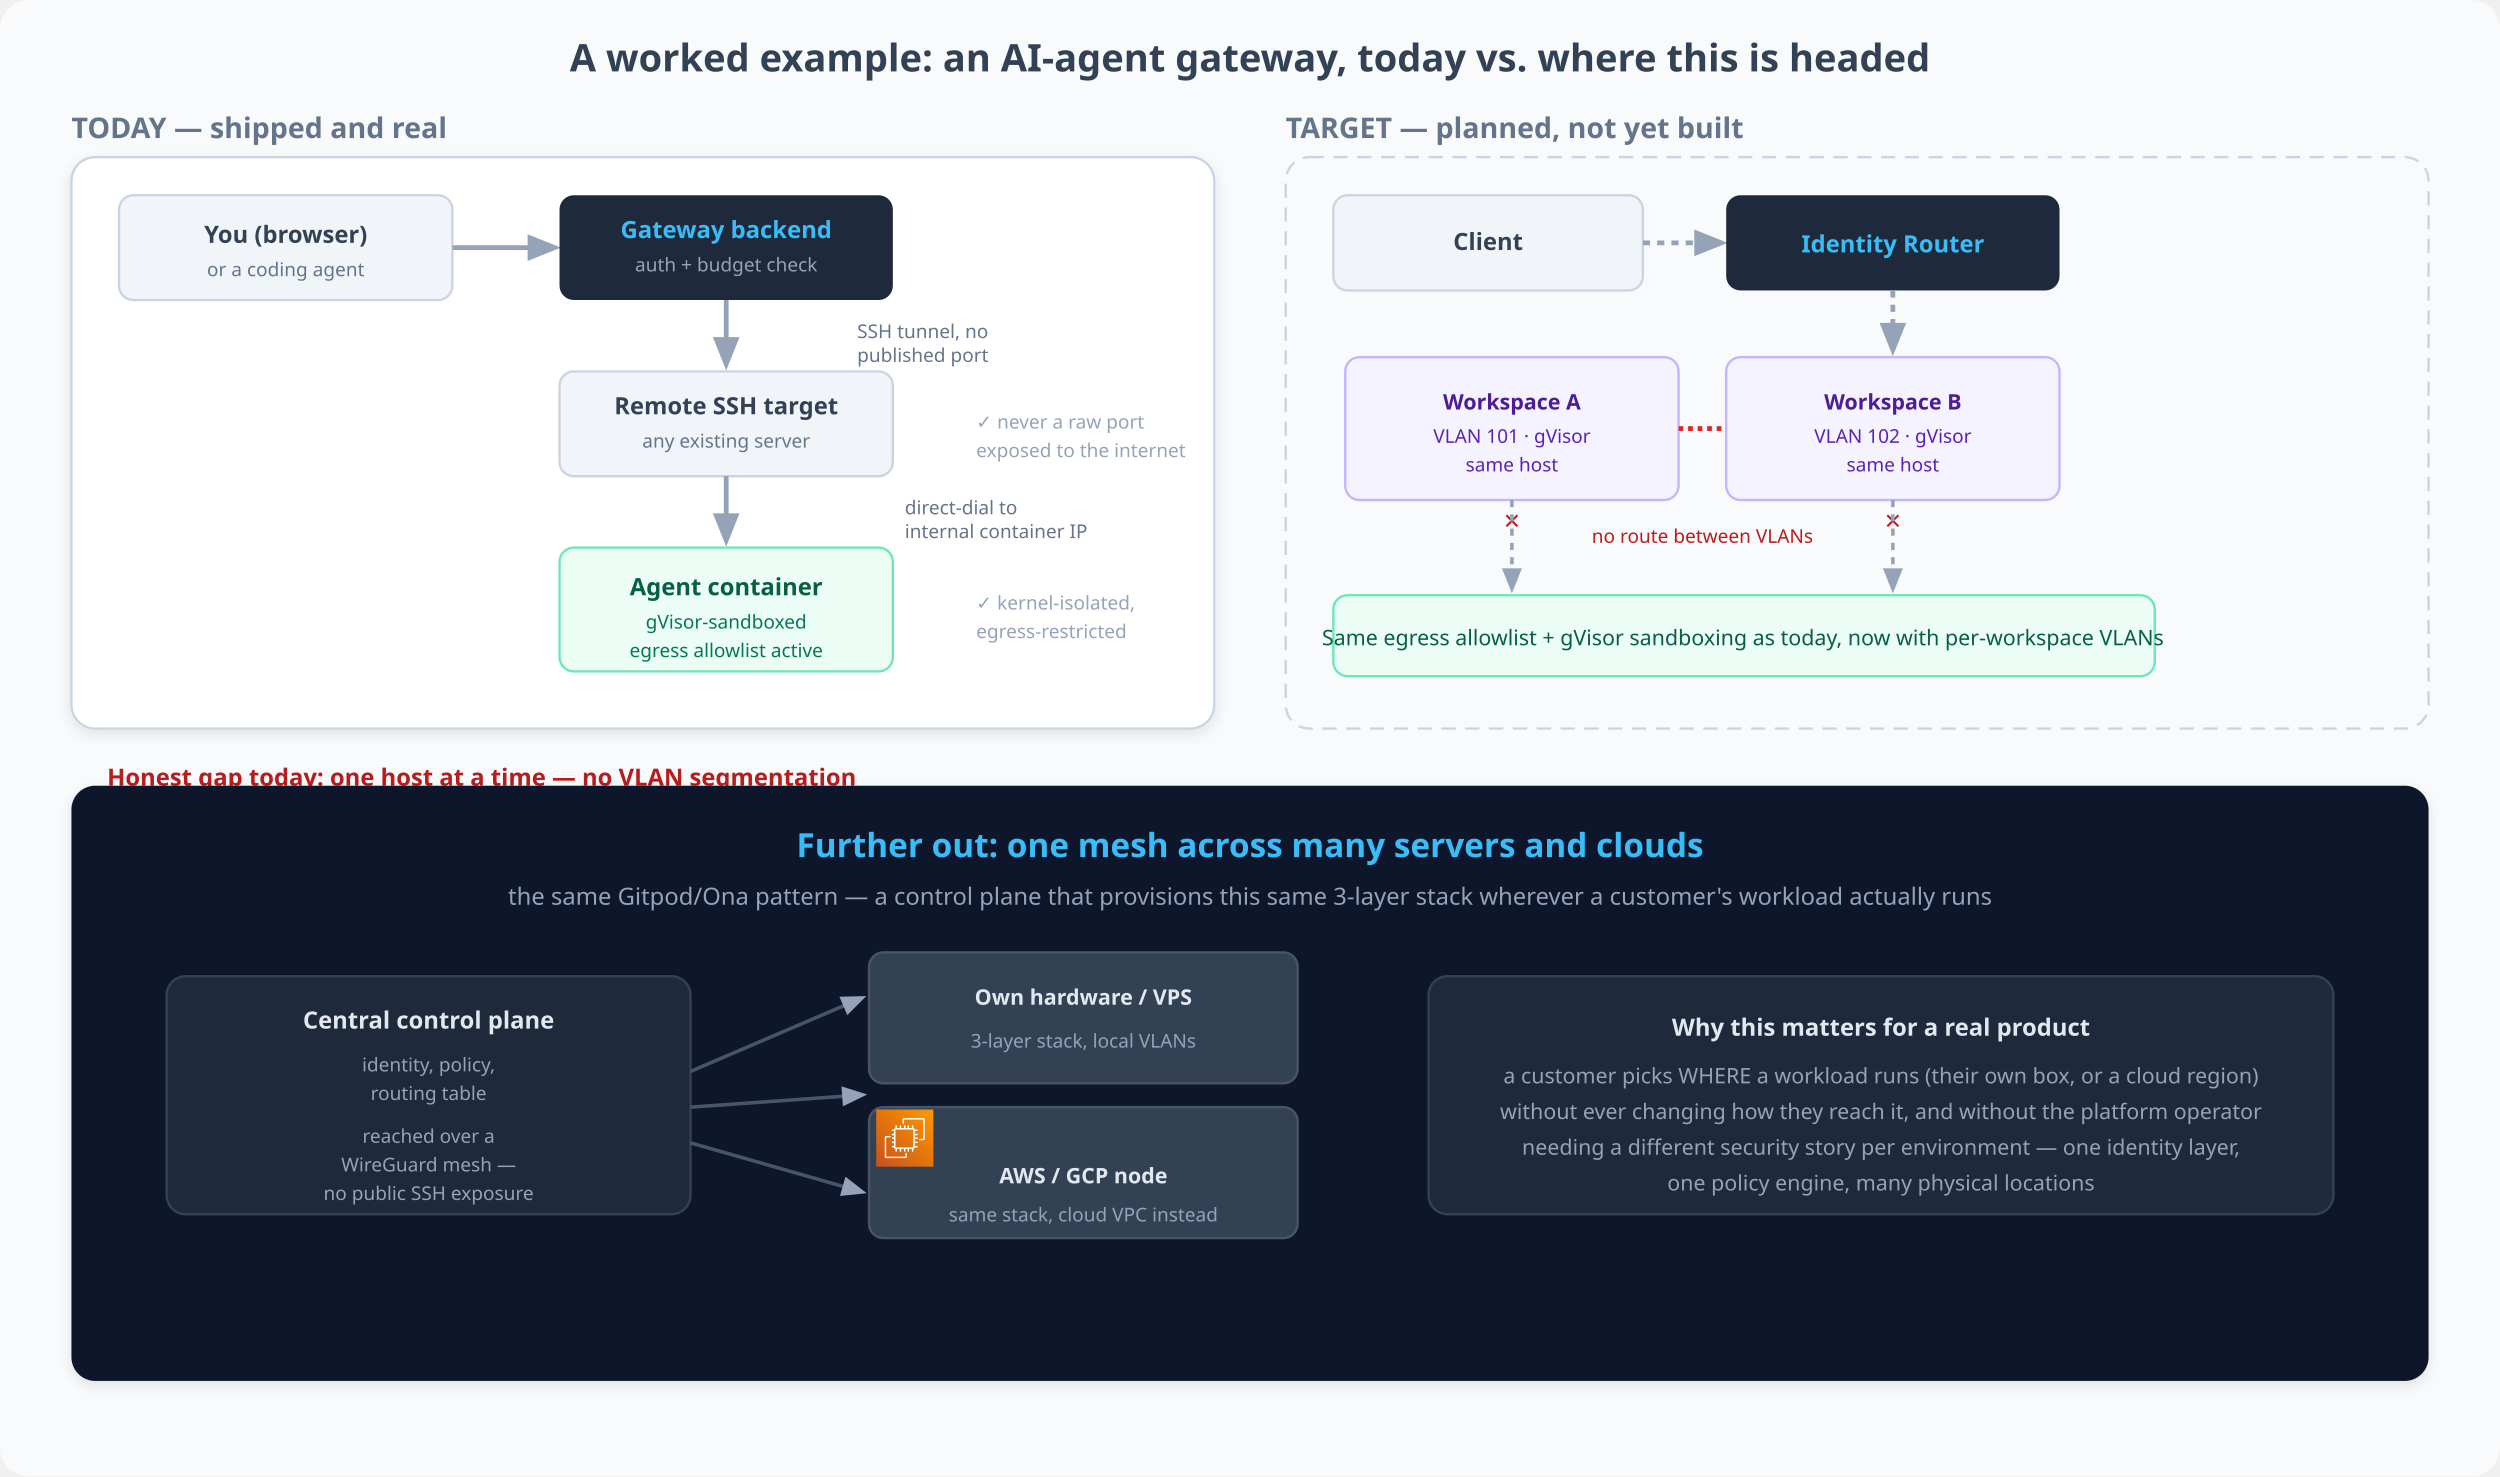
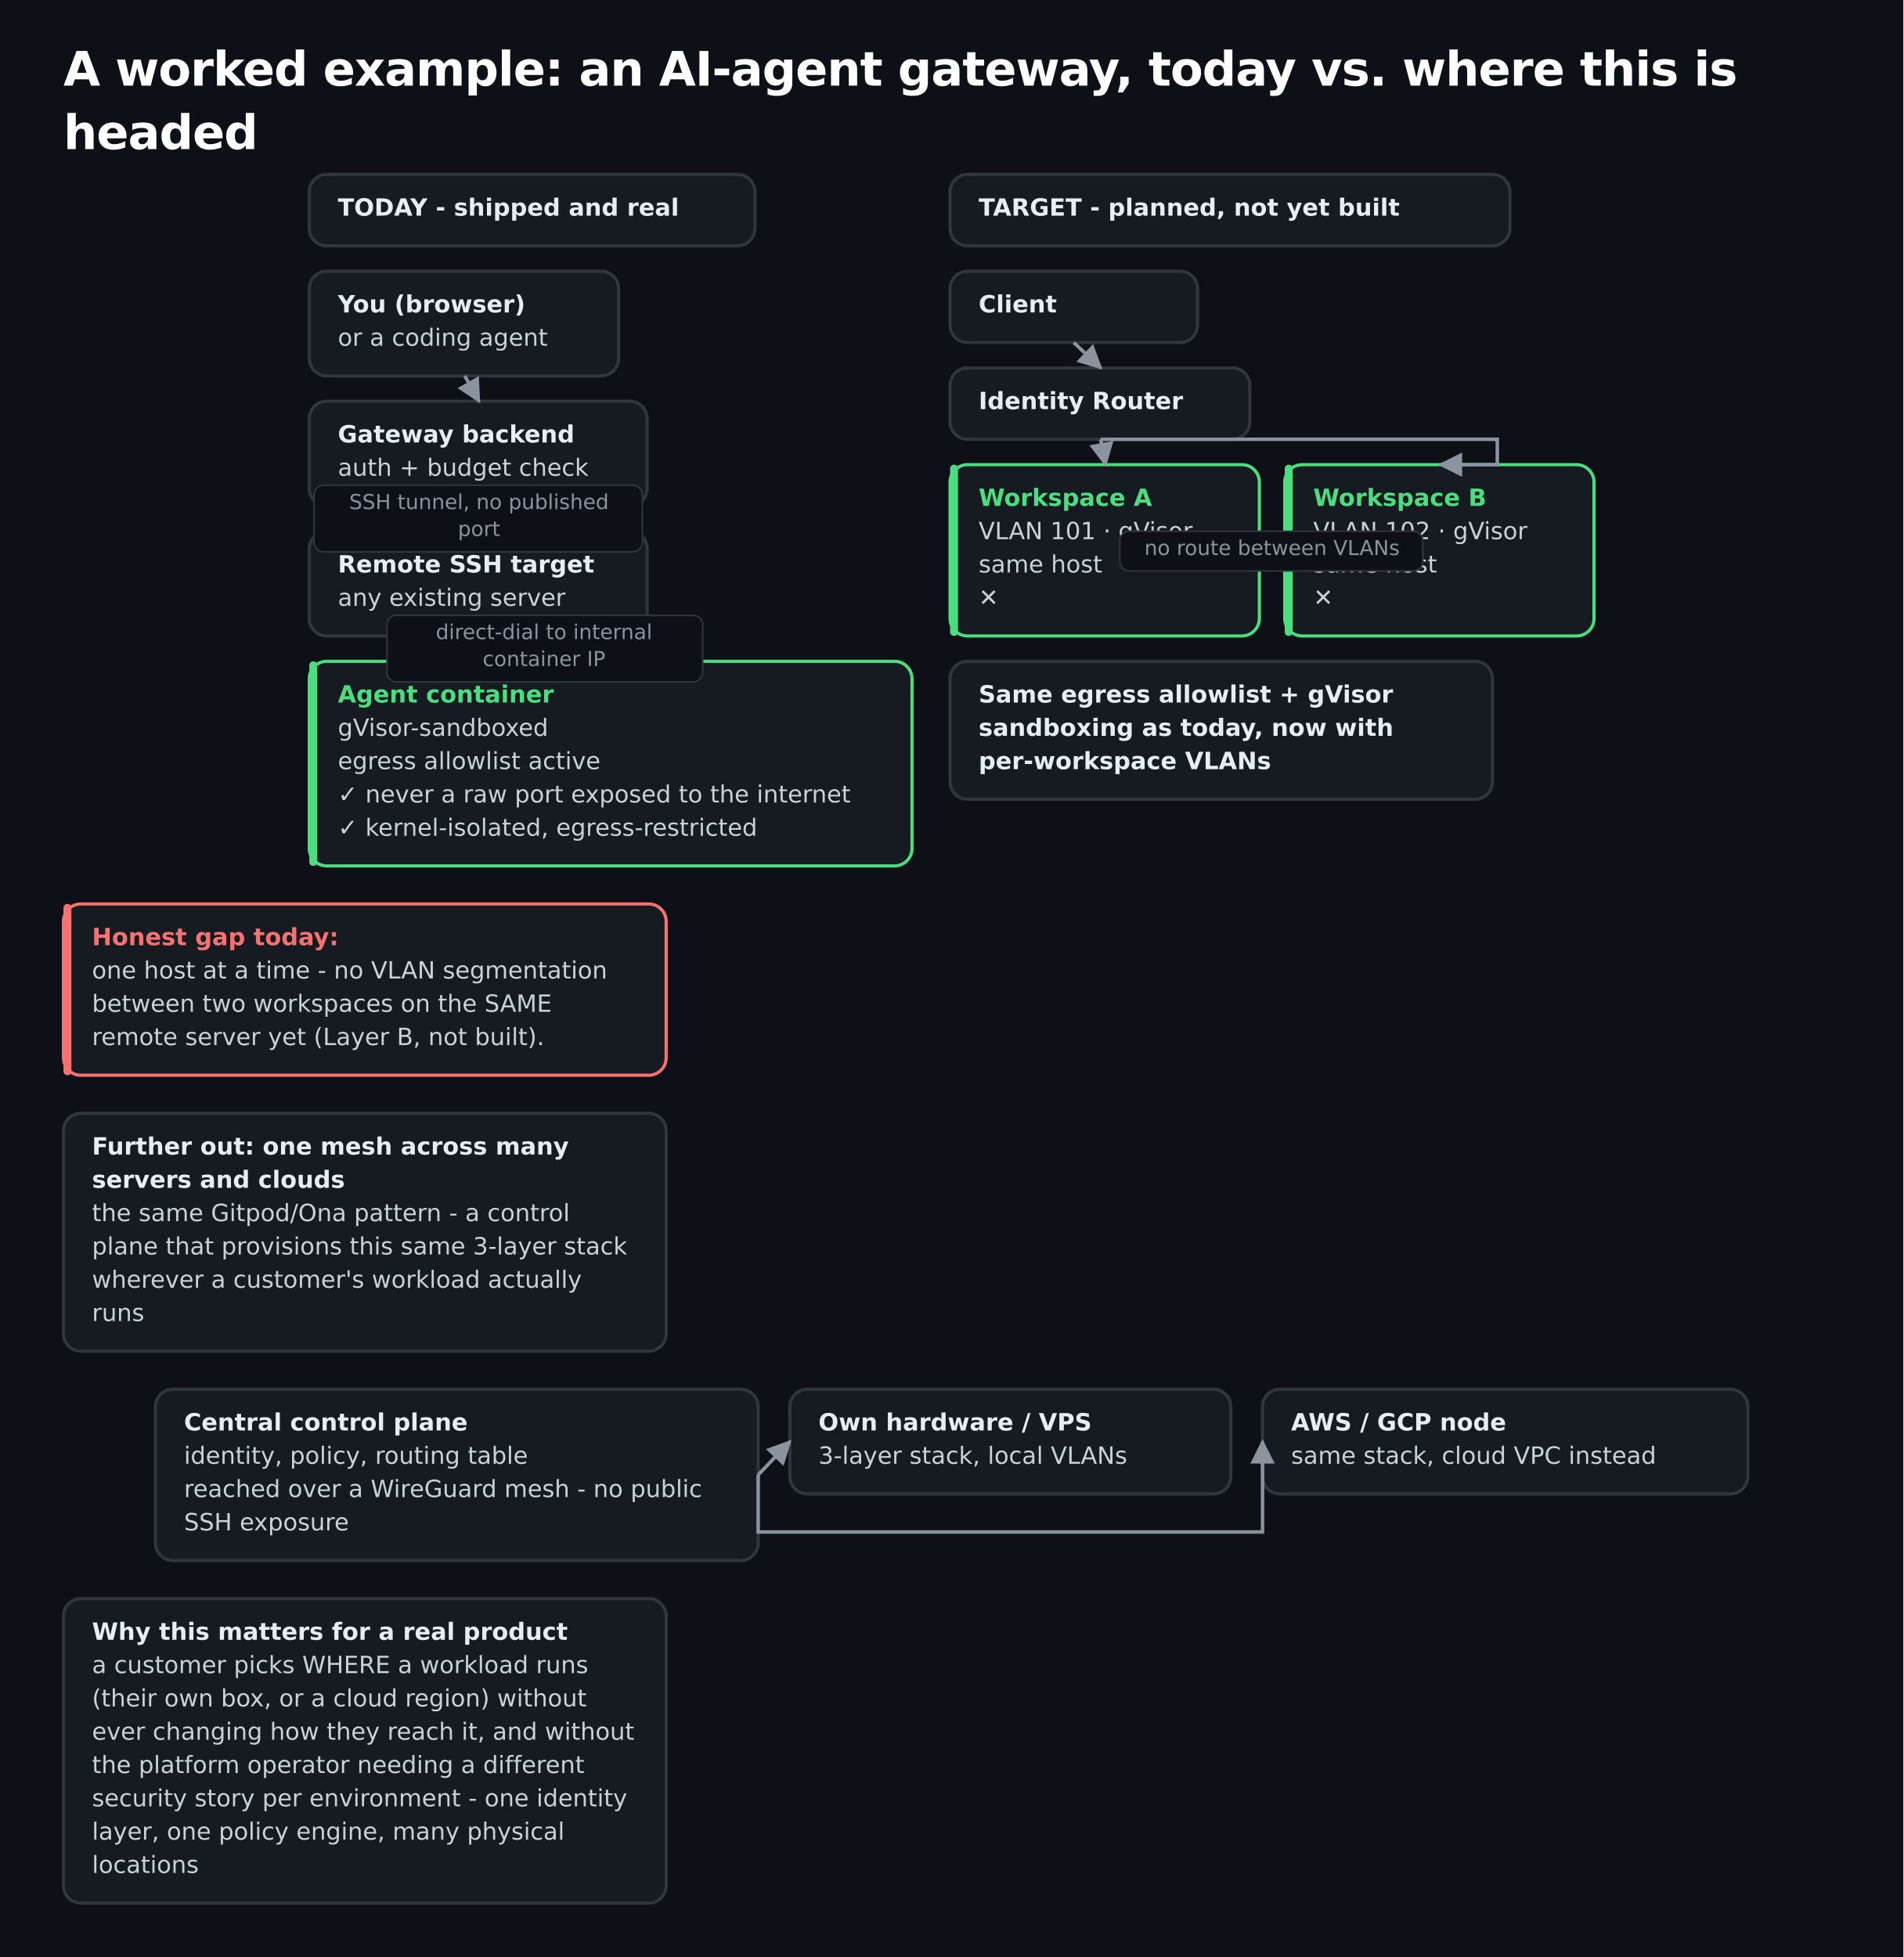
- <svg xmlns="http://www.w3.org/2000/svg" viewBox="0 0 1050 620" width="100%" height="100%">
-   <defs>
-     <filter id="sh" x="-5%" y="-5%" width="110%" height="110%">
-       <feDropShadow dx="0" dy="2" stdDeviation="3" flood-opacity="0.1" />
-     </filter>
-     <marker id="arr" viewBox="0 0 10 10" refX="6" refY="5" markerWidth="7" markerHeight="7" orient="auto-start-reverse">
-       <path d="M 0 1 L 10 5 L 0 9 z" fill="#94a3b8" />
-     </marker>
-   </defs>
-   <rect width="1050" height="620" fill="#f8fafc" rx="12" />
-   <text x="525" y="30" fill="#334155" font-family="sans-serif" font-weight="bold" font-size="16" text-anchor="middle">A worked example: an AI-agent gateway, today vs. where this is headed</text>
-   <text x="30" y="58" fill="#64748b" font-family="sans-serif" font-weight="bold" font-size="12">TODAY — shipped and real</text>
-   <rect x="30" y="66" width="480" height="240" rx="10" fill="#ffffff" stroke="#cbd5e1" filter="url(#sh)" />
-   <rect x="50" y="82" width="140" height="44" rx="6" fill="#f1f5f9" stroke="#cbd5e1" />
-   <text x="120" y="102" fill="#334155" font-family="sans-serif" font-weight="bold" font-size="10" text-anchor="middle">You (browser)</text>
-   <text x="120" y="116" fill="#64748b" font-family="sans-serif" font-size="8" text-anchor="middle">or a coding agent</text>
-   <line x1="190" y1="104" x2="230" y2="104" stroke="#94a3b8" stroke-width="2" marker-end="url(#arr)" />
-   <rect x="235" y="82" width="140" height="44" rx="6" fill="#1e293b" />
-   <text x="305" y="100" fill="#38bdf8" font-family="sans-serif" font-weight="bold" font-size="10" text-anchor="middle">Gateway backend</text>
-   <text x="305" y="114" fill="#94a3b8" font-family="sans-serif" font-size="8" text-anchor="middle">auth + budget check</text>
-   <line x1="305" y1="126" x2="305" y2="150" stroke="#94a3b8" stroke-width="2" marker-end="url(#arr)" />
-   <text x="360" y="142" fill="#64748b" font-family="sans-serif" font-size="8">SSH tunnel, no</text>
-   <text x="360" y="152" fill="#64748b" font-family="sans-serif" font-size="8">published port</text>
-   <rect x="235" y="156" width="140" height="44" rx="6" fill="#f1f5f9" stroke="#cbd5e1" />
-   <text x="305" y="174" fill="#334155" font-family="sans-serif" font-weight="bold" font-size="10" text-anchor="middle">Remote SSH target</text>
-   <text x="305" y="188" fill="#64748b" font-family="sans-serif" font-size="8" text-anchor="middle">any existing server</text>
-   <line x1="305" y1="200" x2="305" y2="224" stroke="#94a3b8" stroke-width="2" marker-end="url(#arr)" />
-   <text x="380" y="216" fill="#64748b" font-family="sans-serif" font-size="8">direct-dial to</text>
-   <text x="380" y="226" fill="#64748b" font-family="sans-serif" font-size="8">internal container IP</text>
-   <rect x="235" y="230" width="140" height="52" rx="6" fill="#ecfdf5" stroke="#6ee7b7" />
-   <text x="305" y="250" fill="#065f46" font-family="sans-serif" font-weight="bold" font-size="10" text-anchor="middle">Agent container</text>
-   <text x="305" y="264" fill="#047857" font-family="sans-serif" font-size="8" text-anchor="middle">gVisor-sandboxed</text>
-   <text x="305" y="276" fill="#047857" font-family="sans-serif" font-size="8" text-anchor="middle">egress allowlist active</text>
-   <text x="410" y="180" fill="#94a3b8" font-family="sans-serif" font-size="8">✓ never a raw port</text>
-   <text x="410" y="192" fill="#94a3b8" font-family="sans-serif" font-size="8">exposed to the internet</text>
-   <text x="410" y="256" fill="#94a3b8" font-family="sans-serif" font-size="8">✓ kernel-isolated,</text>
-   <text x="410" y="268" fill="#94a3b8" font-family="sans-serif" font-size="8">egress-restricted</text>
-   <text x="45" y="330" fill="#b91c1c" font-family="sans-serif" font-weight="bold" font-size="10">Honest gap today: one host at a time — no VLAN segmentation</text>
-   <text x="45" y="344" fill="#b91c1c" font-family="sans-serif" font-size="9">between two workspaces on the SAME remote server yet (Layer B, not built).</text>
-   <text x="540" y="58" fill="#64748b" font-family="sans-serif" font-weight="bold" font-size="12">TARGET — planned, not yet built</text>
-   <rect x="540" y="66" width="480" height="240" rx="10" fill="#f8fafc" stroke="#cbd5e1" stroke-dasharray="6 4" />
-   <rect x="560" y="82" width="130" height="40" rx="6" fill="#f1f5f9" stroke="#cbd5e1" />
-   <text x="625" y="105" fill="#334155" font-family="sans-serif" font-weight="bold" font-size="10" text-anchor="middle">Client</text>
-   <line x1="690" y1="102" x2="720" y2="102" stroke="#94a3b8" stroke-width="2" marker-end="url(#arr)" stroke-dasharray="3 3" />
-   <rect x="725" y="82" width="140" height="40" rx="6" fill="#1e293b" />
-   <text x="795" y="106" fill="#38bdf8" font-family="sans-serif" font-weight="bold" font-size="10" text-anchor="middle">Identity Router</text>
-   <line x1="795" y1="122" x2="795" y2="144" stroke="#94a3b8" stroke-width="2" marker-end="url(#arr)" stroke-dasharray="3 3" />
-   <rect x="565" y="150" width="140" height="60" rx="6" fill="#f5f3ff" stroke="#c4b5fd" />
-   <text x="635" y="172" fill="#4c1d95" font-family="sans-serif" font-weight="bold" font-size="9" text-anchor="middle">Workspace A</text>
-   <text x="635" y="186" fill="#5b21b6" font-family="sans-serif" font-size="8" text-anchor="middle">VLAN 101 · gVisor</text>
-   <text x="635" y="198" fill="#5b21b6" font-family="sans-serif" font-size="8" text-anchor="middle">same host</text>
-   <rect x="725" y="150" width="140" height="60" rx="6" fill="#f5f3ff" stroke="#c4b5fd" />
-   <text x="795" y="172" fill="#4c1d95" font-family="sans-serif" font-weight="bold" font-size="9" text-anchor="middle">Workspace B</text>
-   <text x="795" y="186" fill="#5b21b6" font-family="sans-serif" font-size="8" text-anchor="middle">VLAN 102 · gVisor</text>
-   <text x="795" y="198" fill="#5b21b6" font-family="sans-serif" font-size="8" text-anchor="middle">same host</text>
-   <text x="635" y="222" fill="#b91c1c" font-family="sans-serif" font-weight="bold" font-size="9" text-anchor="middle">✕</text>
-   <text x="795" y="222" fill="#b91c1c" font-family="sans-serif" font-weight="bold" font-size="9" text-anchor="middle">✕</text>
-   <line x1="705" y1="180" x2="725" y2="180" stroke="#dc2626" stroke-width="2" stroke-dasharray="2 2" />
-   <text x="715" y="228" fill="#b91c1c" font-family="sans-serif" font-size="8" text-anchor="middle">no route between VLANs</text>
-   <line x1="635" y1="210" x2="635" y2="245" stroke="#94a3b8" stroke-width="1.5" marker-end="url(#arr)" stroke-dasharray="3 3" />
-   <line x1="795" y1="210" x2="795" y2="245" stroke="#94a3b8" stroke-width="1.5" marker-end="url(#arr)" stroke-dasharray="3 3" />
-   <rect x="560" y="250" width="345" height="34" rx="6" fill="#ecfdf5" stroke="#6ee7b7" />
-   <text x="732" y="271" fill="#065f46" font-family="sans-serif" font-size="9" text-anchor="middle">Same egress allowlist + gVisor sandboxing as today, now with per-workspace VLANs</text>
-   <rect x="30" y="330" width="990" height="250" rx="10" fill="#0f172a" filter="url(#sh)" />
-   <text x="525" y="360" fill="#38bdf8" font-family="sans-serif" font-weight="bold" font-size="14" text-anchor="middle">Further out: one mesh across many servers and clouds</text>
-   <text x="525" y="380" fill="#94a3b8" font-family="sans-serif" font-size="10" text-anchor="middle">the same Gitpod/Ona pattern — a control plane that provisions this same 3-layer stack wherever a customer's workload actually runs</text>
-   <rect x="70" y="410" width="220" height="100" rx="8" fill="#1e293b" stroke="#334155" />
-   <text x="180" y="432" fill="#e2e8f0" font-family="sans-serif" font-weight="bold" font-size="10" text-anchor="middle">Central control plane</text>
-   <text x="180" y="450" fill="#94a3b8" font-family="sans-serif" font-size="8" text-anchor="middle">identity, policy,</text>
-   <text x="180" y="462" fill="#94a3b8" font-family="sans-serif" font-size="8" text-anchor="middle">routing table</text>
-   <text x="180" y="480" fill="#94a3b8" font-family="sans-serif" font-size="8" text-anchor="middle">reached over a</text>
-   <text x="180" y="492" fill="#94a3b8" font-family="sans-serif" font-size="8" text-anchor="middle">WireGuard mesh —</text>
-   <text x="180" y="504" fill="#94a3b8" font-family="sans-serif" font-size="8" text-anchor="middle">no public SSH exposure</text>
-   <line x1="290" y1="450" x2="360" y2="420" stroke="#475569" stroke-width="1.5" marker-end="url(#arr)" />
-   <line x1="290" y1="465" x2="360" y2="460" stroke="#475569" stroke-width="1.5" marker-end="url(#arr)" />
-   <line x1="290" y1="480" x2="360" y2="500" stroke="#475569" stroke-width="1.5" marker-end="url(#arr)" />
-   <rect x="365" y="400" width="180" height="55" rx="6" fill="#334155" stroke="#475569" />
-   <text x="455" y="422" fill="#e2e8f0" font-family="sans-serif" font-weight="bold" font-size="9" text-anchor="middle">Own hardware / VPS</text>
-   <text x="455" y="440" fill="#94a3b8" font-family="sans-serif" font-size="8" text-anchor="middle">3-layer stack, local VLANs</text>
-   <rect x="365" y="465" width="180" height="55" rx="6" fill="#334155" stroke="#475569" />
-   <svg x="368" y="466" width="24" height="24" viewBox="0 0 80 80">
-     <defs>
-       <linearGradient x1="0%" y1="100%" x2="100%" y2="0%" id="lg-ec2-example">
-         <stop stop-color="#C8511B" offset="0%" />
-         <stop stop-color="#FF9900" offset="100%" />
-       </linearGradient>
-     </defs>
-     <g id="Icon-Architecture/64/Arch_Amazon-EC2_64" stroke="none" stroke-width="1" fill="none" fill-rule="evenodd">
-       <g id="Icon-Architecture-BG/64/Compute" fill="url(#lg-ec2-example)">
-         <rect id="Rectangle" x="0" y="0" width="80" height="80" />
-       </g>
-       <path d="M27,53 L52,53 L52,28 L27,28 L27,53 Z M54,28 L58,28 L58,30 L54,30 L54,34 L58,34 L58,36 L54,36 L54,39 L58,39 L58,41 L54,41 L54,45 L58,45 L58,47 L54,47 L54,51 L58,51 L58,53 L54,53 L54,53.136 C54,54.164 53.164,55 52.136,55 L52,55 L52,59 L50,59 L50,55 L46,55 L46,59 L44,59 L44,55 L41,55 L41,59 L39,59 L39,55 L35,55 L35,59 L33,59 L33,55 L29,55 L29,59 L27,59 L27,55 L26.864,55 C25.836,55 25,54.164 25,53.136 L25,53 L22,53 L22,51 L25,51 L25,47 L22,47 L22,45 L25,45 L25,41 L22,41 L22,39 L25,39 L25,36 L22,36 L22,34 L25,34 L25,30 L22,30 L22,28 L25,28 L25,27.864 C25,26.836 25.836,26 26.864,26 L27,26 L27,22 L29,22 L29,26 L33,26 L33,22 L35,22 L35,26 L39,26 L39,22 L41,22 L41,26 L44,26 L44,22 L46,22 L46,26 L50,26 L50,22 L52,22 L52,26 L52.136,26 C53.164,26 54,26.836 54,27.864 L54,28 Z M41,65.876 C41,65.944 40.944,66 40.876,66 L14.124,66 C14.056,66 14,65.944 14,65.876 L14,39.124 C14,39.056 14.056,39 14.124,39 L20,39 L20,37 L14.124,37 C12.953,37 12,37.953 12,39.124 L12,65.876 C12,67.047 12.953,68 14.124,68 L40.876,68 C42.047,68 43,67.047 43,65.876 L43,61 L41,61 L41,65.876 Z M68,14.124 L68,40.876 C68,42.047 67.047,43 65.876,43 L60,43 L60,41 L65.876,41 C65.944,41 66,40.944 66,40.876 L66,14.124 C66,14.056 65.944,14 65.876,14 L39.124,14 C39.056,14 39,14.056 39,14.124 L39,20 L37,20 L37,14.124 C37,12.953 37.953,12 39.124,12 L65.876,12 C67.047,12 68,12.953 68,14.124 L68,14.124 Z" id="Amazon-EC2_Icon_64_Squid" fill="#FFFFFF" />
-     </g>
-   </svg>
-   <text x="455" y="497" fill="#e2e8f0" font-family="sans-serif" font-weight="bold" font-size="9" text-anchor="middle">AWS / GCP node</text>
-   <text x="455" y="513" fill="#94a3b8" font-family="sans-serif" font-size="8" text-anchor="middle">same stack, cloud VPC instead</text>
-   <rect x="365" y="530" width="180" height="55" rx="6" fill="#334155" stroke="#475569" opacity="0" />
-   <rect x="600" y="410" width="380" height="100" rx="8" fill="#1e293b" stroke="#334155" />
-   <text x="790" y="435" fill="#e2e8f0" font-family="sans-serif" font-weight="bold" font-size="10" text-anchor="middle">Why this matters for a real product</text>
-   <text x="790" y="455" fill="#94a3b8" font-family="sans-serif" font-size="9" text-anchor="middle">a customer picks WHERE a workload runs (their own box, or a cloud region)</text>
-   <text x="790" y="470" fill="#94a3b8" font-family="sans-serif" font-size="9" text-anchor="middle">without ever changing how they reach it, and without the platform operator</text>
-   <text x="790" y="485" fill="#94a3b8" font-family="sans-serif" font-size="9" text-anchor="middle">needing a different security story per environment — one identity layer,</text>
-   <text x="790" y="500" fill="#94a3b8" font-family="sans-serif" font-size="9" text-anchor="middle">one policy engine, many physical locations</text>
+ <svg xmlns="http://www.w3.org/2000/svg" width="1200" height="1234" viewBox="0 0 1200 1234" font-family="'Space Grotesk', DejaVu Sans, Verdana, sans-serif">
+   <rect width="1200" height="1234" fill="#0d1117" />
+   <text x="40" y="54" font-size="30" font-weight="bold" fill="#ffffff" letter-spacing="-0.5">A worked example: an AI-agent gateway, today vs. where this is</text>
+   <text x="40" y="94" font-size="30" font-weight="bold" fill="#ffffff" letter-spacing="-0.5">headed</text>
+   <rect x="195" y="110" width="281" height="45" rx="11" fill="#161b22" stroke="#30363d" stroke-width="2" />
+   <text x="213" y="136" font-size="15" font-weight="bold" fill="#e6edf3">TODAY - shipped and real</text>
+   <rect x="195" y="171" width="195" height="66" rx="11" fill="#161b22" stroke="#30363d" stroke-width="2" />
+   <text x="213" y="197" font-size="15" font-weight="bold" fill="#e6edf3">You (browser)</text>
+   <text x="213" y="218" font-size="15" fill="#c9d1d9" font-family="'Space Grotesk', 'DejaVu Sans', Verdana, sans-serif">or a coding agent</text>
+   <rect x="195" y="253" width="213" height="66" rx="11" fill="#161b22" stroke="#30363d" stroke-width="2" />
+   <text x="213" y="279" font-size="15" font-weight="bold" fill="#e6edf3">Gateway backend</text>
+   <text x="213" y="300" font-size="15" fill="#c9d1d9" font-family="'Space Grotesk', 'DejaVu Sans', Verdana, sans-serif">auth + budget check</text>
+   <rect x="195" y="335" width="213" height="66" rx="11" fill="#161b22" stroke="#30363d" stroke-width="2" />
+   <text x="213" y="361" font-size="15" font-weight="bold" fill="#e6edf3">Remote SSH target</text>
+   <text x="213" y="382" font-size="15" fill="#c9d1d9" font-family="'Space Grotesk', 'DejaVu Sans', Verdana, sans-serif">any existing server</text>
+   <rect x="195" y="417" width="380" height="129" rx="11" fill="#161b22" stroke="#4ade80" stroke-width="2" />
+   <rect x="195" y="417" width="5" height="129" rx="2.5" fill="#4ade80" />
+   <text x="213" y="443" font-size="15" font-weight="bold" fill="#4ade80">Agent container</text>
+   <text x="213" y="464" font-size="15" fill="#c9d1d9" font-family="'Space Grotesk', 'DejaVu Sans', Verdana, sans-serif">gVisor-sandboxed</text>
+   <text x="213" y="485" font-size="15" fill="#c9d1d9" font-family="'Space Grotesk', 'DejaVu Sans', Verdana, sans-serif">egress allowlist active</text>
+   <text x="213" y="506" font-size="15" fill="#c9d1d9" font-family="'Space Grotesk', 'DejaVu Sans', Verdana, sans-serif">✓ never a raw port exposed to the internet</text>
+   <text x="213" y="527" font-size="15" fill="#c9d1d9" font-family="'Space Grotesk', 'DejaVu Sans', Verdana, sans-serif">✓ kernel-isolated, egress-restricted</text>
+   <rect x="599" y="110" width="353" height="45" rx="11" fill="#161b22" stroke="#30363d" stroke-width="2" />
+   <text x="617" y="136" font-size="15" font-weight="bold" fill="#e6edf3">TARGET - planned, not yet built</text>
+   <rect x="599" y="171" width="156" height="45" rx="11" fill="#161b22" stroke="#30363d" stroke-width="2" />
+   <text x="617" y="197" font-size="15" font-weight="bold" fill="#e6edf3">Client</text>
+   <rect x="599" y="232" width="189" height="45" rx="11" fill="#161b22" stroke="#30363d" stroke-width="2" />
+   <text x="617" y="258" font-size="15" font-weight="bold" fill="#e6edf3">Identity Router</text>
+   <rect x="599" y="293" width="195" height="108" rx="11" fill="#161b22" stroke="#4ade80" stroke-width="2" />
+   <rect x="599" y="293" width="5" height="108" rx="2.5" fill="#4ade80" />
+   <text x="617" y="319" font-size="15" font-weight="bold" fill="#4ade80">Workspace A</text>
+   <text x="617" y="340" font-size="15" fill="#c9d1d9" font-family="'Space Grotesk', 'DejaVu Sans', Verdana, sans-serif">VLAN 101 · gVisor</text>
+   <text x="617" y="361" font-size="15" fill="#c9d1d9" font-family="'Space Grotesk', 'DejaVu Sans', Verdana, sans-serif">same host</text>
+   <text x="617" y="382" font-size="15" fill="#c9d1d9" font-family="'Space Grotesk', 'DejaVu Sans', Verdana, sans-serif">✕</text>
+   <rect x="810" y="293" width="195" height="108" rx="11" fill="#161b22" stroke="#4ade80" stroke-width="2" />
+   <rect x="810" y="293" width="5" height="108" rx="2.5" fill="#4ade80" />
+   <text x="828" y="319" font-size="15" font-weight="bold" fill="#4ade80">Workspace B</text>
+   <text x="828" y="340" font-size="15" fill="#c9d1d9" font-family="'Space Grotesk', 'DejaVu Sans', Verdana, sans-serif">VLAN 102 · gVisor</text>
+   <text x="828" y="361" font-size="15" fill="#c9d1d9" font-family="'Space Grotesk', 'DejaVu Sans', Verdana, sans-serif">same host</text>
+   <text x="828" y="382" font-size="15" fill="#c9d1d9" font-family="'Space Grotesk', 'DejaVu Sans', Verdana, sans-serif">✕</text>
+   <rect x="599" y="417" width="342" height="87" rx="11" fill="#161b22" stroke="#30363d" stroke-width="2" />
+   <text x="617" y="443" font-size="15" font-weight="bold" fill="#e6edf3">Same egress allowlist + gVisor</text>
+   <text x="617" y="464" font-size="15" font-weight="bold" fill="#e6edf3">sandboxing as today, now with</text>
+   <text x="617" y="485" font-size="15" font-weight="bold" fill="#e6edf3">per-workspace VLANs</text>
+   <rect x="40" y="570" width="380" height="108" rx="11" fill="#161b22" stroke="#f87171" stroke-width="2" />
+   <rect x="40" y="570" width="5" height="108" rx="2.5" fill="#f87171" />
+   <text x="58" y="596" font-size="15" font-weight="bold" fill="#f87171">Honest gap today:</text>
+   <text x="58" y="617" font-size="15" fill="#c9d1d9" font-family="'Space Grotesk', 'DejaVu Sans', Verdana, sans-serif">one host at a time - no VLAN segmentation</text>
+   <text x="58" y="638" font-size="15" fill="#c9d1d9" font-family="'Space Grotesk', 'DejaVu Sans', Verdana, sans-serif">between two workspaces on the SAME</text>
+   <text x="58" y="659" font-size="15" fill="#c9d1d9" font-family="'Space Grotesk', 'DejaVu Sans', Verdana, sans-serif">remote server yet (Layer B, not built).</text>
+   <rect x="40" y="702" width="380" height="150" rx="11" fill="#161b22" stroke="#30363d" stroke-width="2" />
+   <text x="58" y="728" font-size="15" font-weight="bold" fill="#e6edf3">Further out: one mesh across many</text>
+   <text x="58" y="749" font-size="15" font-weight="bold" fill="#e6edf3">servers and clouds</text>
+   <text x="58" y="770" font-size="15" fill="#c9d1d9" font-family="'Space Grotesk', 'DejaVu Sans', Verdana, sans-serif">the same Gitpod/Ona pattern - a control</text>
+   <text x="58" y="791" font-size="15" fill="#c9d1d9" font-family="'Space Grotesk', 'DejaVu Sans', Verdana, sans-serif">plane that provisions this same 3-layer stack</text>
+   <text x="58" y="812" font-size="15" fill="#c9d1d9" font-family="'Space Grotesk', 'DejaVu Sans', Verdana, sans-serif">wherever a customer's workload actually</text>
+   <text x="58" y="833" font-size="15" fill="#c9d1d9" font-family="'Space Grotesk', 'DejaVu Sans', Verdana, sans-serif">runs</text>
+   <rect x="98" y="876" width="380" height="108" rx="11" fill="#161b22" stroke="#30363d" stroke-width="2" />
+   <text x="116" y="902" font-size="15" font-weight="bold" fill="#e6edf3">Central control plane</text>
+   <text x="116" y="923" font-size="15" fill="#c9d1d9" font-family="'Space Grotesk', 'DejaVu Sans', Verdana, sans-serif">identity, policy, routing table</text>
+   <text x="116" y="944" font-size="15" fill="#c9d1d9" font-family="'Space Grotesk', 'DejaVu Sans', Verdana, sans-serif">reached over a WireGuard mesh - no public</text>
+   <text x="116" y="965" font-size="15" fill="#c9d1d9" font-family="'Space Grotesk', 'DejaVu Sans', Verdana, sans-serif">SSH exposure</text>
+   <rect x="498" y="876" width="278" height="66" rx="11" fill="#161b22" stroke="#30363d" stroke-width="2" />
+   <text x="516" y="902" font-size="15" font-weight="bold" fill="#e6edf3">Own hardware / VPS</text>
+   <text x="516" y="923" font-size="15" fill="#c9d1d9" font-family="'Space Grotesk', 'DejaVu Sans', Verdana, sans-serif">3-layer stack, local VLANs</text>
+   <rect x="796" y="876" width="306" height="66" rx="11" fill="#161b22" stroke="#30363d" stroke-width="2" />
+   <text x="814" y="902" font-size="15" font-weight="bold" fill="#e6edf3">AWS / GCP node</text>
+   <text x="814" y="923" font-size="15" fill="#c9d1d9" font-family="'Space Grotesk', 'DejaVu Sans', Verdana, sans-serif">same stack, cloud VPC instead</text>
+   <rect x="40" y="1008" width="380" height="192" rx="11" fill="#161b22" stroke="#30363d" stroke-width="2" />
+   <text x="58" y="1034" font-size="15" font-weight="bold" fill="#e6edf3">Why this matters for a real product</text>
+   <text x="58" y="1055" font-size="15" fill="#c9d1d9" font-family="'Space Grotesk', 'DejaVu Sans', Verdana, sans-serif">a customer picks WHERE a workload runs</text>
+   <text x="58" y="1076" font-size="15" fill="#c9d1d9" font-family="'Space Grotesk', 'DejaVu Sans', Verdana, sans-serif">(their own box, or a cloud region) without</text>
+   <text x="58" y="1097" font-size="15" fill="#c9d1d9" font-family="'Space Grotesk', 'DejaVu Sans', Verdana, sans-serif">ever changing how they reach it, and without</text>
+   <text x="58" y="1118" font-size="15" fill="#c9d1d9" font-family="'Space Grotesk', 'DejaVu Sans', Verdana, sans-serif">the platform operator needing a different</text>
+   <text x="58" y="1139" font-size="15" fill="#c9d1d9" font-family="'Space Grotesk', 'DejaVu Sans', Verdana, sans-serif">security story per environment - one identity</text>
+   <text x="58" y="1160" font-size="15" fill="#c9d1d9" font-family="'Space Grotesk', 'DejaVu Sans', Verdana, sans-serif">layer, one policy engine, many physical</text>
+   <text x="58" y="1181" font-size="15" fill="#c9d1d9" font-family="'Space Grotesk', 'DejaVu Sans', Verdana, sans-serif">locations</text>
+   <marker id="ar1" viewBox="0 0 10 10" refX="9" refY="5" markerWidth="7" markerHeight="7" orient="auto-start-reverse">
+     <path d="M 0 0 L 10 5 L 0 10 z" fill="#8b949e" />
+   </marker>
+   <polyline points="293,237 302,253" fill="none" stroke="#8b949e" stroke-width="2.2" marker-end="url(#ar1)" />
+   <polyline points="302,319 302,335" fill="none" stroke="#8b949e" stroke-width="2.2" marker-end="url(#ar1)" />
+   <rect x="198" y="306" width="207" height="42" rx="6" fill="#0d1117" stroke="#30363d" stroke-width="1" />
+   <text x="302" y="321" font-size="13" fill="#8b949e" text-anchor="middle">SSH tunnel, no published</text>
+   <text x="302" y="338" font-size="13" fill="#8b949e" text-anchor="middle">port</text>
+   <polyline points="302,401 385,417" fill="none" stroke="#8b949e" stroke-width="2.2" marker-end="url(#ar1)" />
+   <rect x="244" y="388" width="199" height="42" rx="6" fill="#0d1117" stroke="#30363d" stroke-width="1" />
+   <text x="343" y="403" font-size="13" fill="#8b949e" text-anchor="middle">direct-dial to internal</text>
+   <text x="343" y="420" font-size="13" fill="#8b949e" text-anchor="middle">container IP</text>
+   <polyline points="677,216 694,232" fill="none" stroke="#8b949e" stroke-width="2.2" marker-end="url(#ar1)" />
+   <polyline points="694,277 697,293" fill="none" stroke="#8b949e" stroke-width="2.2" marker-end="url(#ar1)" />
+   <polyline points="694,277 944,277 944,293 908,293" fill="none" stroke="#8b949e" stroke-width="2.2" marker-end="url(#ar1)" />
+   <marker id="ar2" viewBox="0 0 10 10" refX="9" refY="5" markerWidth="7" markerHeight="7" orient="auto-start-reverse">
+     <path d="M 0 0 L 10 5 L 0 10 z" fill="#f87171" />
+   </marker>
+   <polyline points="794,347 810,347" fill="none" stroke="#f87171" stroke-width="2.2" marker-end="url(#ar2)" />
+   <rect x="706" y="335" width="191" height="25" rx="6" fill="#0d1117" stroke="#30363d" stroke-width="1" />
+   <text x="802" y="350" font-size="13" fill="#8b949e" text-anchor="middle">no route between VLANs</text>
+   <polyline points="478,930 498,909" fill="none" stroke="#8b949e" stroke-width="2.2" marker-end="url(#ar1)" />
+   <polyline points="478,930 478,966 796,966 796,909" fill="none" stroke="#8b949e" stroke-width="2.2" marker-end="url(#ar1)" />
</svg>
